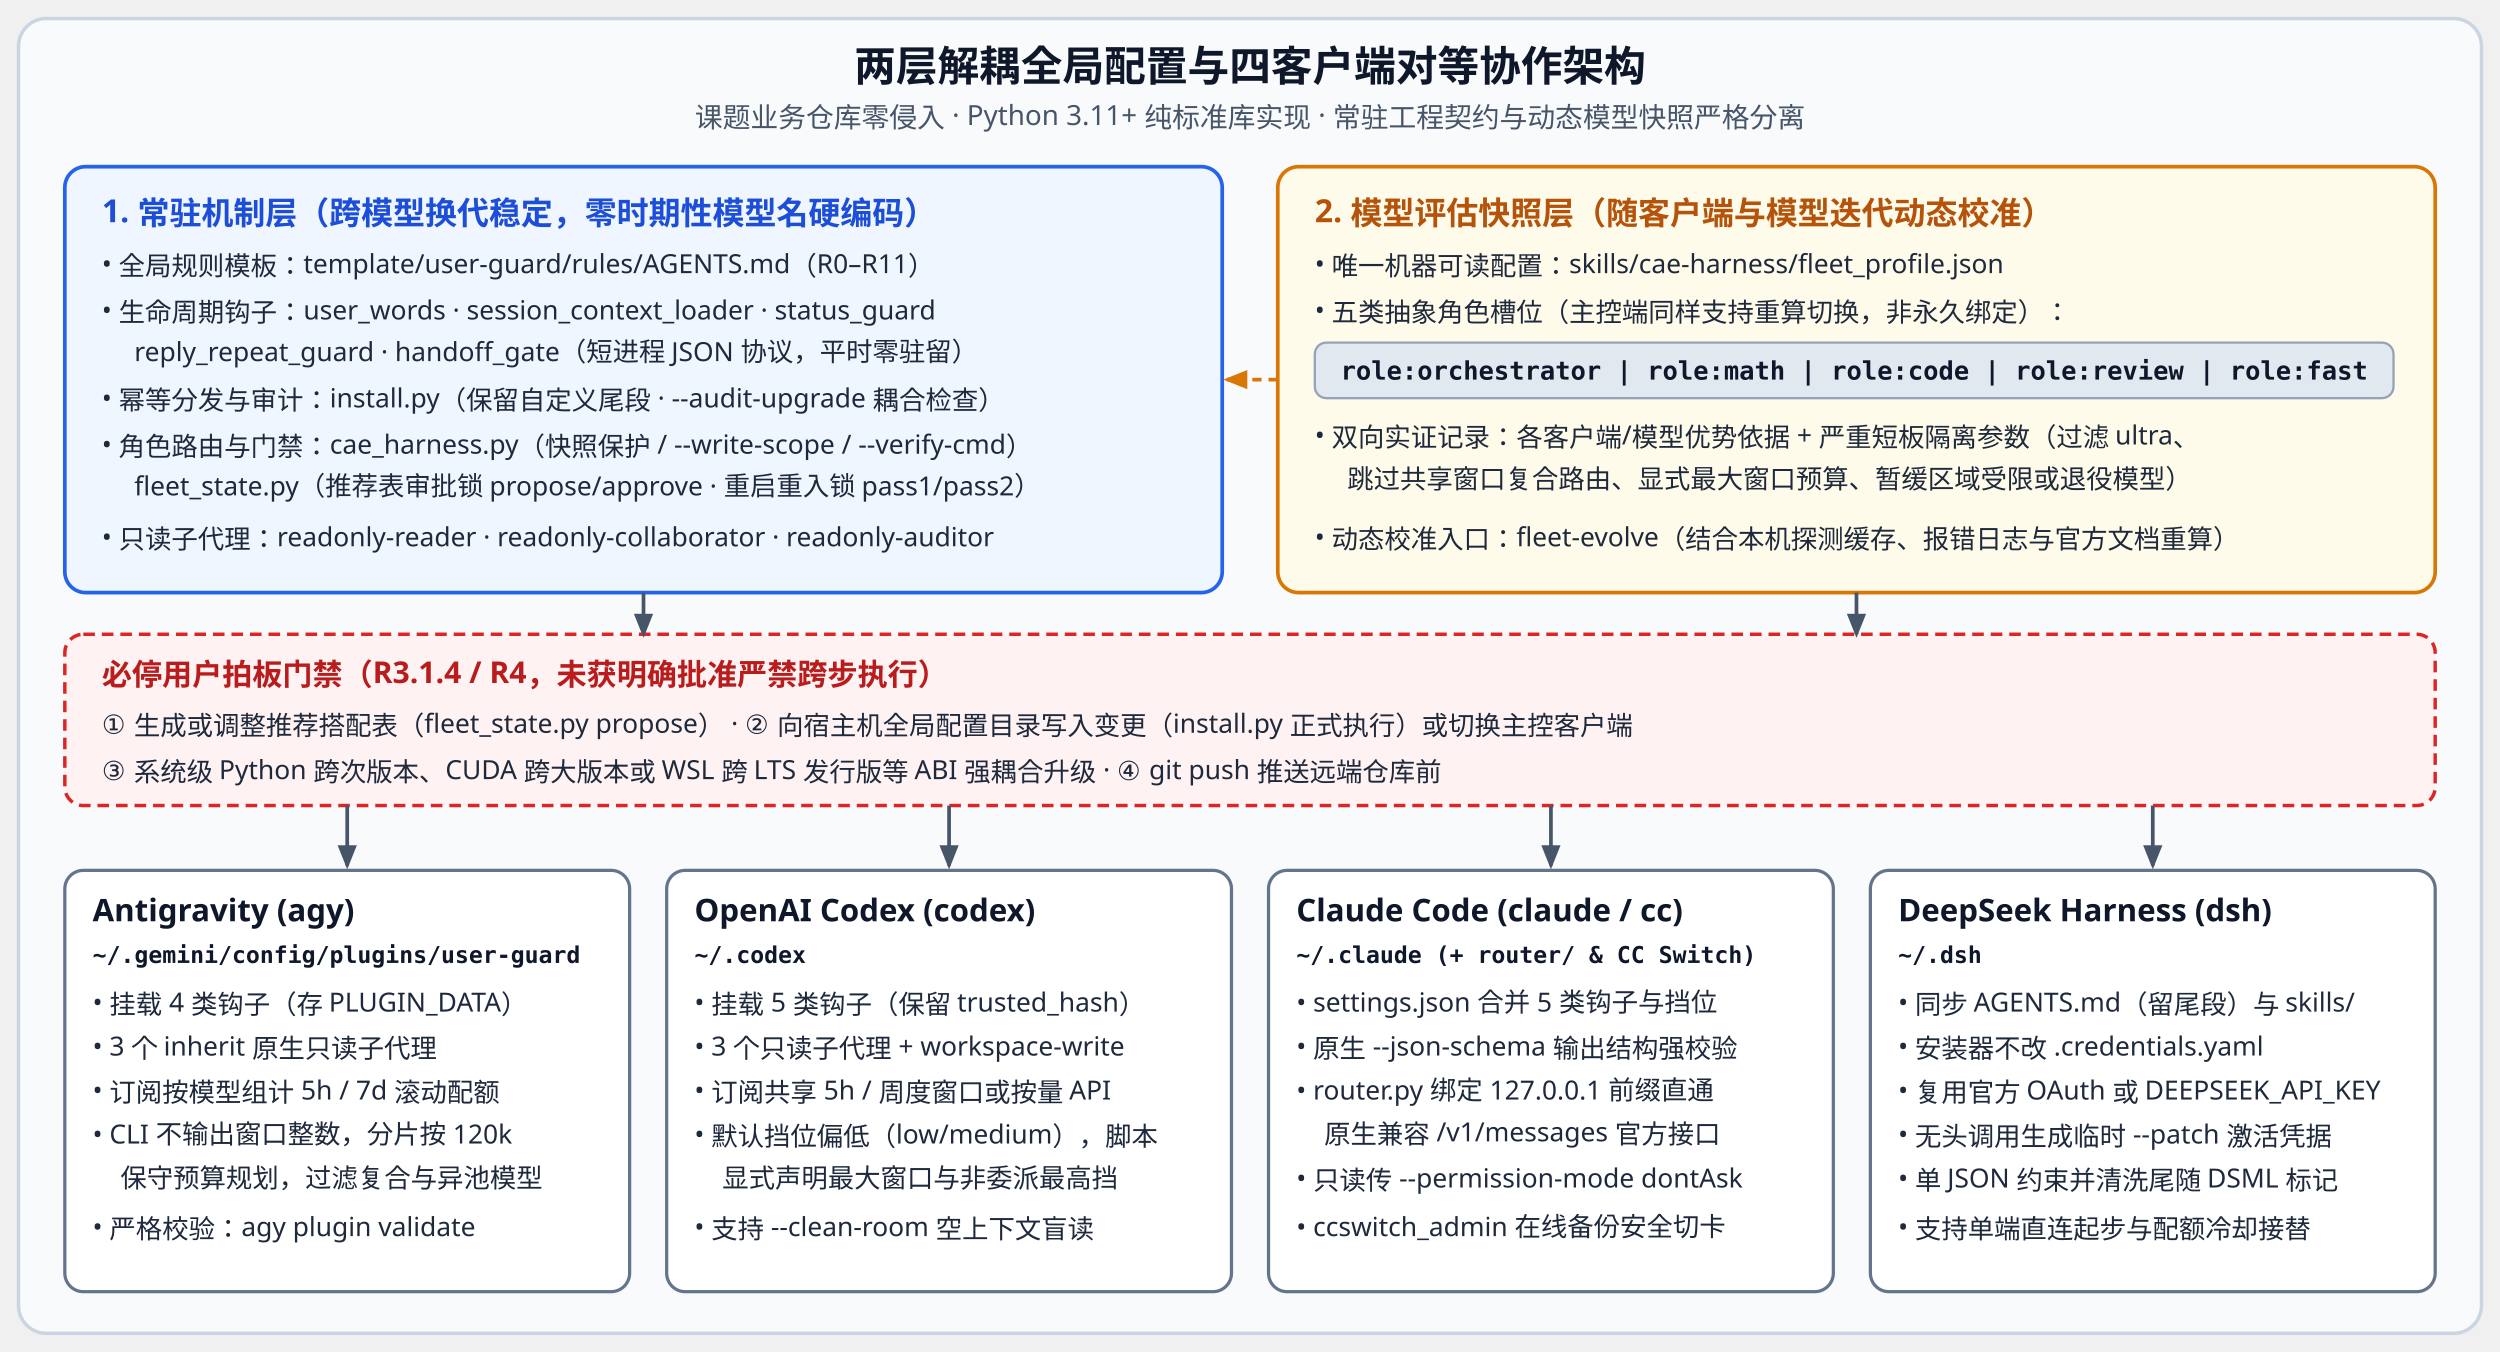
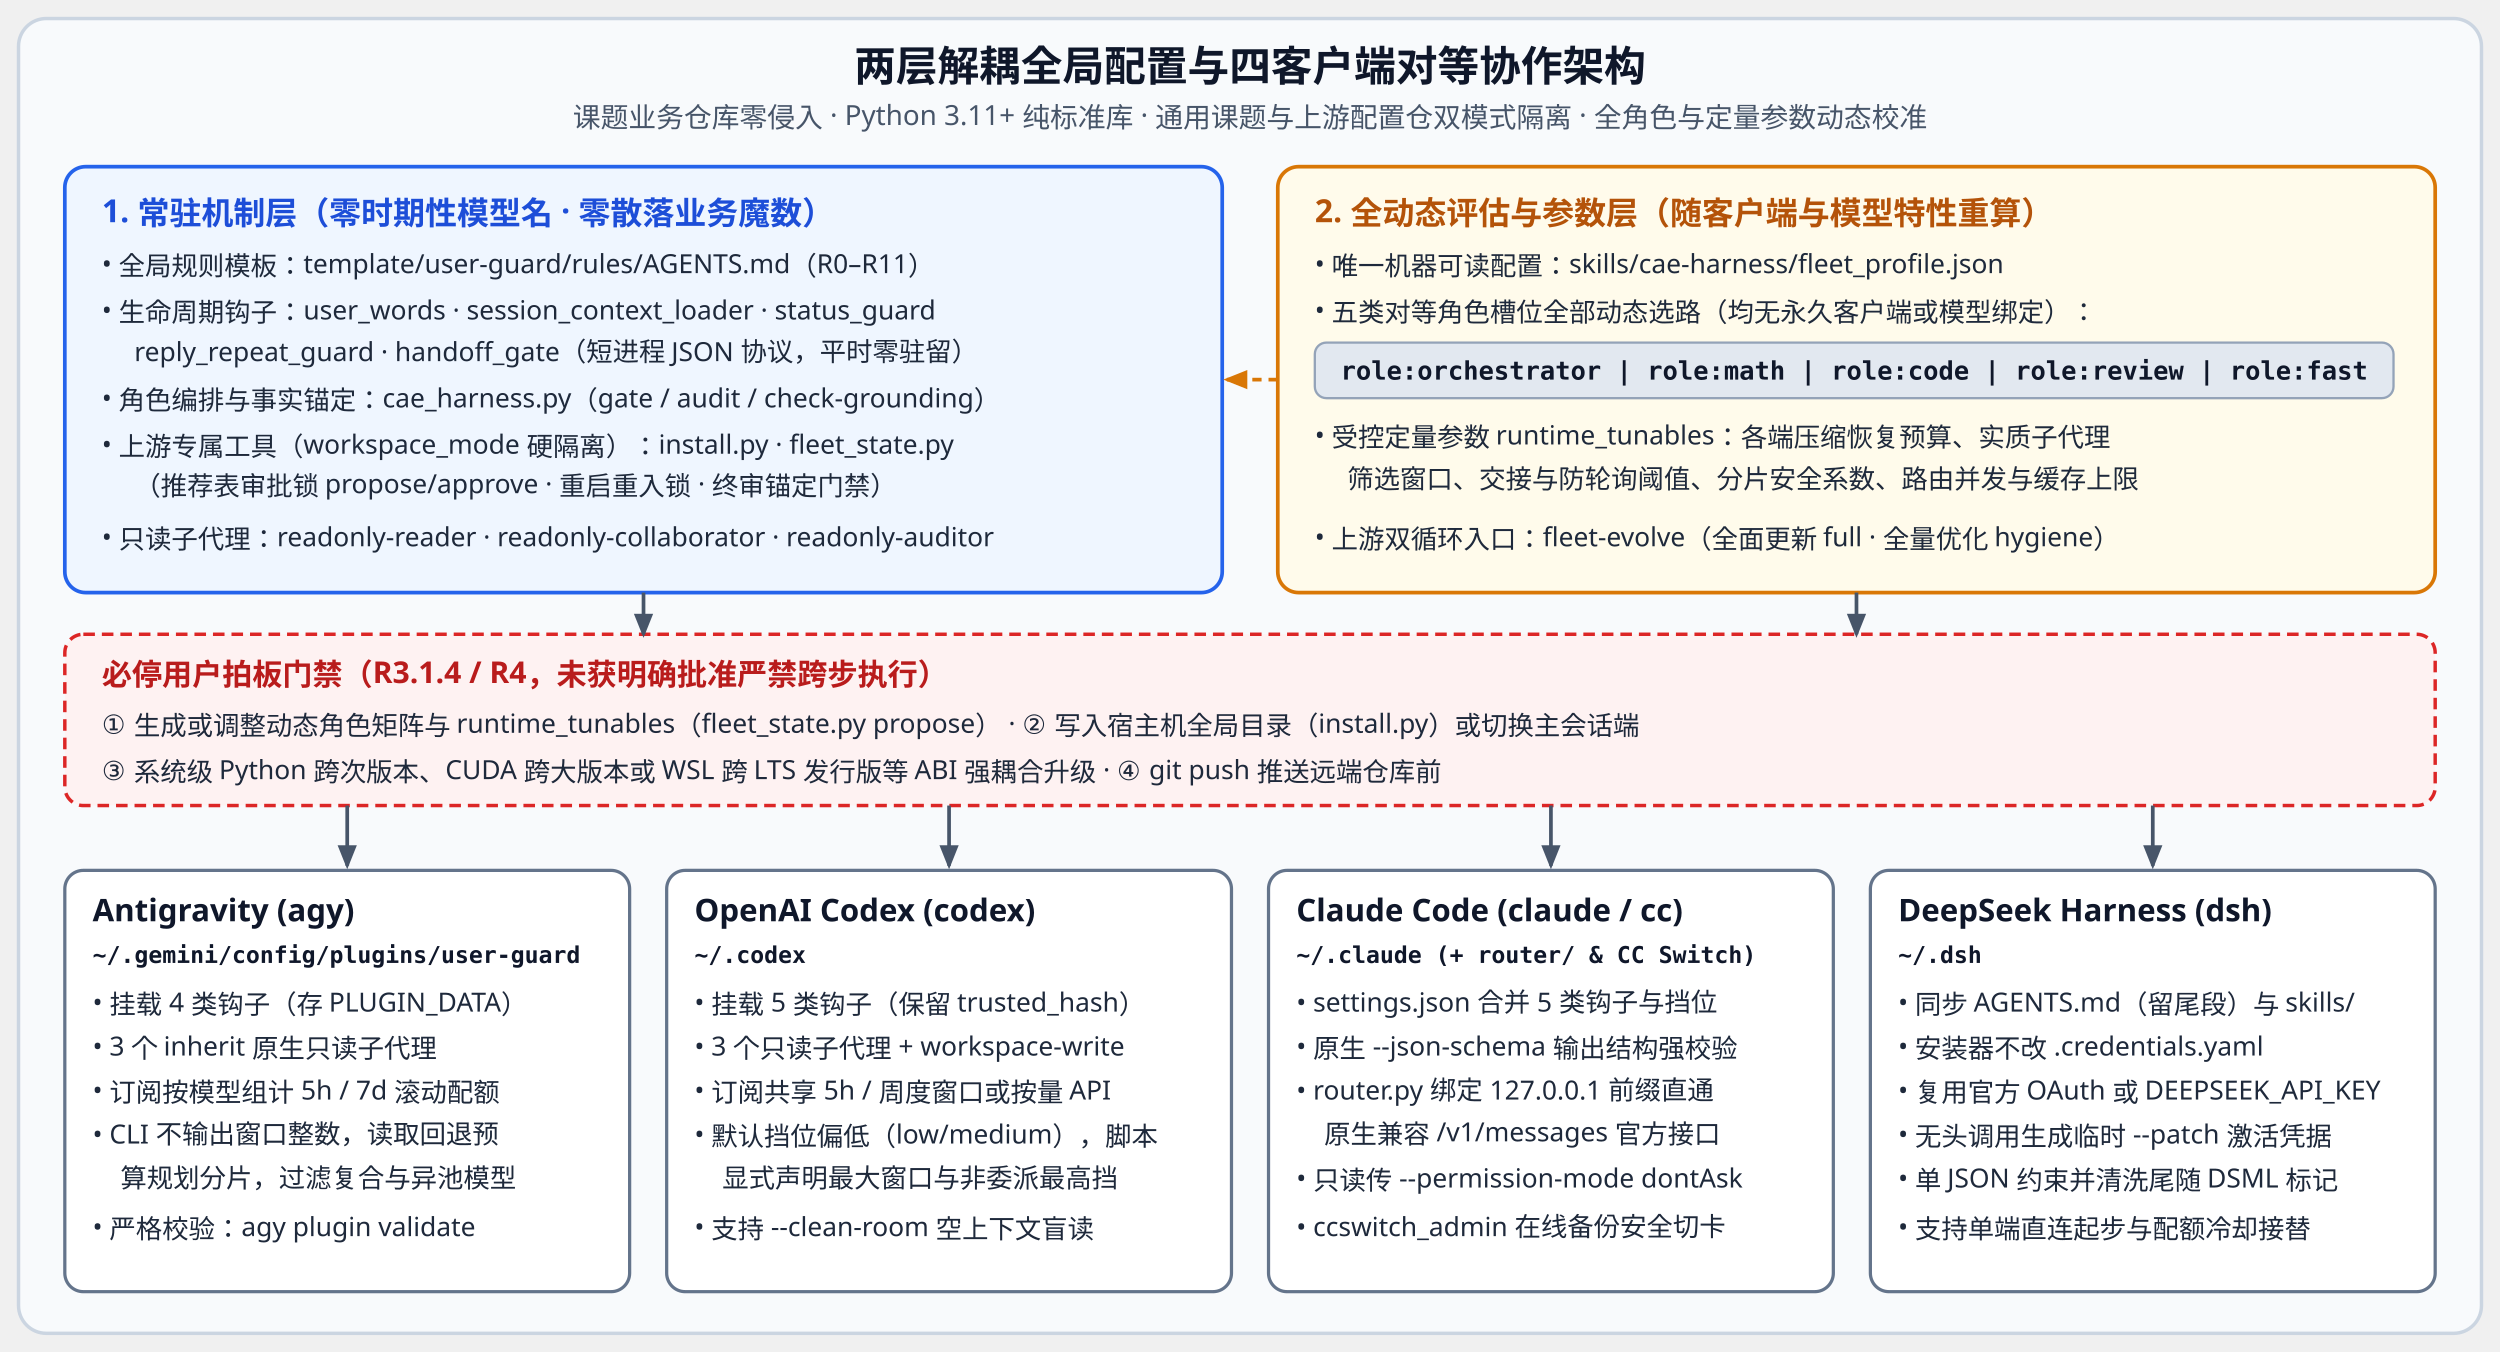
<svg xmlns="http://www.w3.org/2000/svg" viewBox="0 0 1080 584" width="1080" height="584" role="img" aria-labelledby="arch-title arch-desc">
  <defs>
    <style>
      .bg { fill: #f8fafc; stroke: #cbd5e1; stroke-width: 1.5; }
      .title { font: 700 18px "Segoe UI", "PingFang SC", "Microsoft YaHei", sans-serif; fill: #0f172a; }
      .subtitle { font: 400 12px "Segoe UI", "PingFang SC", "Microsoft YaHei", sans-serif; fill: #475569; }
      .box-perm { fill: #eff6ff; stroke: #2563eb; stroke-width: 1.6; }
      .box-dyn { fill: #fffbeb; stroke: #d97706; stroke-width: 1.6; }
      .box-gate { fill: #fef2f2; stroke: #dc2626; stroke-width: 1.5; stroke-dasharray: 5 3; }
      .box-peer { fill: #ffffff; stroke: #64748b; stroke-width: 1.4; }
      .hdr-perm { font: 700 13.8px "Segoe UI", "PingFang SC", "Microsoft YaHei", sans-serif; fill: #1d4ed8; }
      .hdr-dyn { font: 700 13.8px "Segoe UI", "PingFang SC", "Microsoft YaHei", sans-serif; fill: #b45309; }
      .hdr-gate { font: 700 13px "Segoe UI", "PingFang SC", "Microsoft YaHei", sans-serif; fill: #b91c1c; }
      .hdr-peer { font: 700 13.5px "Segoe UI", "PingFang SC", "Microsoft YaHei", sans-serif; fill: #0f172a; }
      .body { font: 400 11.4px "Segoe UI", "PingFang SC", "Microsoft YaHei", sans-serif; fill: #1e293b; }
      .mono { font: 600 11px Consolas, "SFMono-Regular", Menlo, monospace; fill: #0f172a; }
      .mono-sm { font: 600 10px Consolas, "SFMono-Regular", Menlo, monospace; fill: #0f172a; }
      .tag { fill: #e2e8f0; stroke: #94a3b8; stroke-width: 1; }
      .arrow { stroke: #475569; stroke-width: 1.6; fill: none; marker-end: url(#arrow-head); }
      .arrow-dyn { stroke: #d97706; stroke-width: 1.6; fill: none; stroke-dasharray: 4 3; marker-end: url(#arrow-amber); }
    </style>
    <marker id="arrow-head" viewBox="0 0 10 10" refX="8.5" refY="5" markerWidth="6.5" markerHeight="6.5" orient="auto-start-reverse">
      <path d="M 0 1 L 10 5 L 0 9 z" fill="#475569" />
    </marker>
    <marker id="arrow-amber" viewBox="0 0 10 10" refX="8.5" refY="5" markerWidth="6.5" markerHeight="6.5" orient="auto-start-reverse">
      <path d="M 0 1 L 10 5 L 0 9 z" fill="#d97706" />
    </marker>
  </defs>
  <rect x="8" y="8" width="1064" height="568" rx="12" class="bg" />
  <text x="540" y="35" text-anchor="middle" class="title">两层解耦全局配置与四客户端对等协作架构</text>
-   <text x="540" y="55" text-anchor="middle" class="subtitle">课题业务仓库零侵入 · Python 3.11+ 纯标准库实现 · 常驻工程契约与动态模型快照严格分离</text>
+   <text x="540" y="55" text-anchor="middle" class="subtitle">课题业务仓库零侵入 · Python 3.11+ 纯标准库 · 通用课题与上游配置仓双模式隔离 · 全角色与定量参数动态校准</text>
  <rect x="28" y="72" width="500" height="184" rx="9" class="box-perm" />
-   <text x="44" y="96" class="hdr-perm">1. 常驻机制层（跨模型换代稳定，零时期性模型名硬编码）</text>
+   <text x="44" y="96" class="hdr-perm">1. 常驻机制层（零时期性模型名 · 零散落业务魔数）</text>
  <text x="44" y="118" class="body">• 全局规则模板：template/user-guard/rules/AGENTS.md（R0–R11）</text>
  <text x="44" y="138" class="body">• 生命周期钩子：user_words · session_context_loader · status_guard</text>
  <text x="58" y="156" class="body">reply_repeat_guard · handoff_gate（短进程 JSON 协议，平时零驻留）</text>
-   <text x="44" y="176" class="body">• 幂等分发与审计：install.py（保留自定义尾段 · --audit-upgrade 耦合检查）</text>
-   <text x="44" y="196" class="body">• 角色路由与门禁：cae_harness.py（快照保护 / --write-scope / --verify-cmd）</text>
-   <text x="58" y="214" class="body">fleet_state.py（推荐表审批锁 propose/approve · 重启重入锁 pass1/pass2）</text>
+   <text x="44" y="176" class="body">• 角色编排与事实锚定：cae_harness.py（gate / audit / check-grounding）</text>
+   <text x="44" y="196" class="body">• 上游专属工具（workspace_mode 硬隔离）：install.py · fleet_state.py</text>
+   <text x="58" y="214" class="body">（推荐表审批锁 propose/approve · 重启重入锁 · 终审锚定门禁）</text>
  <text x="44" y="236" class="body">• 只读子代理：readonly-reader · readonly-collaborator · readonly-auditor</text>
  <rect x="552" y="72" width="500" height="184" rx="9" class="box-dyn" />
-   <text x="568" y="96" class="hdr-dyn">2. 模型评估快照层（随客户端与模型迭代动态校准）</text>
+   <text x="568" y="96" class="hdr-dyn">2. 全动态评估与参数层（随客户端与模型特性重算）</text>
  <text x="568" y="118" class="body">• 唯一机器可读配置：skills/cae-harness/fleet_profile.json</text>
-   <text x="568" y="138" class="body">• 五类抽象角色槽位（主控端同样支持重算切换，非永久绑定）：</text>
+   <text x="568" y="138" class="body">• 五类对等角色槽位全部动态选路（均无永久客户端或模型绑定）：</text>
  <rect x="568" y="148" width="466" height="24" rx="5" class="tag" />
  <text x="801" y="164" text-anchor="middle" class="mono">role:orchestrator | role:math | role:code | role:review | role:fast</text>
-   <text x="568" y="192" class="body">• 双向实证记录：各客户端/模型优势依据 + 严重短板隔离参数（过滤 ultra、</text>
-   <text x="582" y="211" class="body">跳过共享窗口复合路由、显式最大窗口预算、暂缓区域受限或退役模型）</text>
-   <text x="568" y="236" class="body">• 动态校准入口：fleet-evolve（结合本机探测缓存、报错日志与官方文档重算）</text>
+   <text x="568" y="192" class="body">• 受控定量参数 runtime_tunables：各端压缩恢复预算、实质子代理</text>
+   <text x="582" y="211" class="body">筛选窗口、交接与防轮询阈值、分片安全系数、路由并发与缓存上限</text>
+   <text x="568" y="236" class="body">• 上游双循环入口：fleet-evolve（全面更新 full · 全量优化 hygiene）</text>
  <path d="M 552 164 L 530 164" class="arrow-dyn" />
  <rect x="28" y="274" width="1024" height="74" rx="8" class="box-gate" />
  <text x="44" y="296" class="hdr-gate">必停用户拍板门禁（R3.1.4 / R4，未获明确批准严禁跨步执行）</text>
-   <text x="44" y="317" class="body">① 生成或调整推荐搭配表（fleet_state.py propose）   ·   ② 向宿主机全局配置目录写入变更（install.py 正式执行）或切换主控客户端</text>
+   <text x="44" y="317" class="body">① 生成或调整动态角色矩阵与 runtime_tunables（fleet_state.py propose）  ·  ② 写入宿主机全局目录（install.py）或切换主会话端</text>
  <text x="44" y="337" class="body">③ 系统级 Python 跨次版本、CUDA 跨大版本或 WSL 跨 LTS 发行版等 ABI 强耦合升级   ·   ④ git push 推送远端仓库前</text>
  <path d="M 278 256 L 278 274" class="arrow" />
  <path d="M 802 256 L 802 274" class="arrow" />
  <path d="M 150 348 L 150 374" class="arrow" />
  <path d="M 410 348 L 410 374" class="arrow" />
  <path d="M 670 348 L 670 374" class="arrow" />
  <path d="M 930 348 L 930 374" class="arrow" />
  <rect x="28" y="376" width="244" height="182" rx="8" class="box-peer" />
  <text x="40" y="398" class="hdr-peer">Antigravity (agy)</text>
  <text x="40" y="416" class="mono-sm">~/.gemini/config/plugins/user-guard</text>
  <text x="40" y="437" class="body">• 挂载 4 类钩子（存 PLUGIN_DATA）</text>
  <text x="40" y="456" class="body">• 3 个 inherit 原生只读子代理</text>
  <text x="40" y="475" class="body">• 订阅按模型组计 5h / 7d 滚动配额</text>
-   <text x="40" y="494" class="body">• CLI 不输出窗口整数，分片按 120k</text>
-   <text x="52" y="513" class="body">保守预算规划，过滤复合与异池模型</text>
+   <text x="40" y="494" class="body">• CLI 不输出窗口整数，读取回退预</text>
+   <text x="52" y="513" class="body">算规划分片，过滤复合与异池模型</text>
  <text x="40" y="534" class="body">• 严格校验：agy plugin validate</text>
  <rect x="288" y="376" width="244" height="182" rx="8" class="box-peer" />
  <text x="300" y="398" class="hdr-peer">OpenAI Codex (codex)</text>
  <text x="300" y="416" class="mono-sm">~/.codex</text>
  <text x="300" y="437" class="body">• 挂载 5 类钩子（保留 trusted_hash）</text>
  <text x="300" y="456" class="body">• 3 个只读子代理 + workspace-write</text>
  <text x="300" y="475" class="body">• 订阅共享 5h / 周度窗口或按量 API</text>
  <text x="300" y="494" class="body">• 默认挡位偏低（low/medium），脚本</text>
  <text x="312" y="513" class="body">显式声明最大窗口与非委派最高挡</text>
  <text x="300" y="534" class="body">• 支持 --clean-room 空上下文盲读</text>
  <rect x="548" y="376" width="244" height="182" rx="8" class="box-peer" />
  <text x="560" y="398" class="hdr-peer">Claude Code (claude / cc)</text>
  <text x="560" y="416" class="mono-sm">~/.claude (+ router/ &amp; CC Switch)</text>
  <text x="560" y="437" class="body">• settings.json 合并 5 类钩子与挡位</text>
  <text x="560" y="456" class="body">• 原生 --json-schema 输出结构强校验</text>
  <text x="560" y="475" class="body">• router.py 绑定 127.0.0.1 前缀直通</text>
  <text x="572" y="494" class="body">原生兼容 /v1/messages 官方接口</text>
  <text x="560" y="513" class="body">• 只读传 --permission-mode dontAsk</text>
  <text x="560" y="534" class="body">• ccswitch_admin 在线备份安全切卡</text>
  <rect x="808" y="376" width="244" height="182" rx="8" class="box-peer" />
  <text x="820" y="398" class="hdr-peer">DeepSeek Harness (dsh)</text>
  <text x="820" y="416" class="mono-sm">~/.dsh</text>
  <text x="820" y="437" class="body">• 同步 AGENTS.md（留尾段）与 skills/</text>
  <text x="820" y="456" class="body">• 安装器不改 .credentials.yaml</text>
  <text x="820" y="475" class="body">• 复用官方 OAuth 或 DEEPSEEK_API_KEY</text>
  <text x="820" y="494" class="body">• 无头调用生成临时 --patch 激活凭据</text>
  <text x="820" y="513" class="body">• 单 JSON 约束并清洗尾随 DSML 标记</text>
  <text x="820" y="534" class="body">• 支持单端直连起步与配额冷却接替</text>
</svg>
